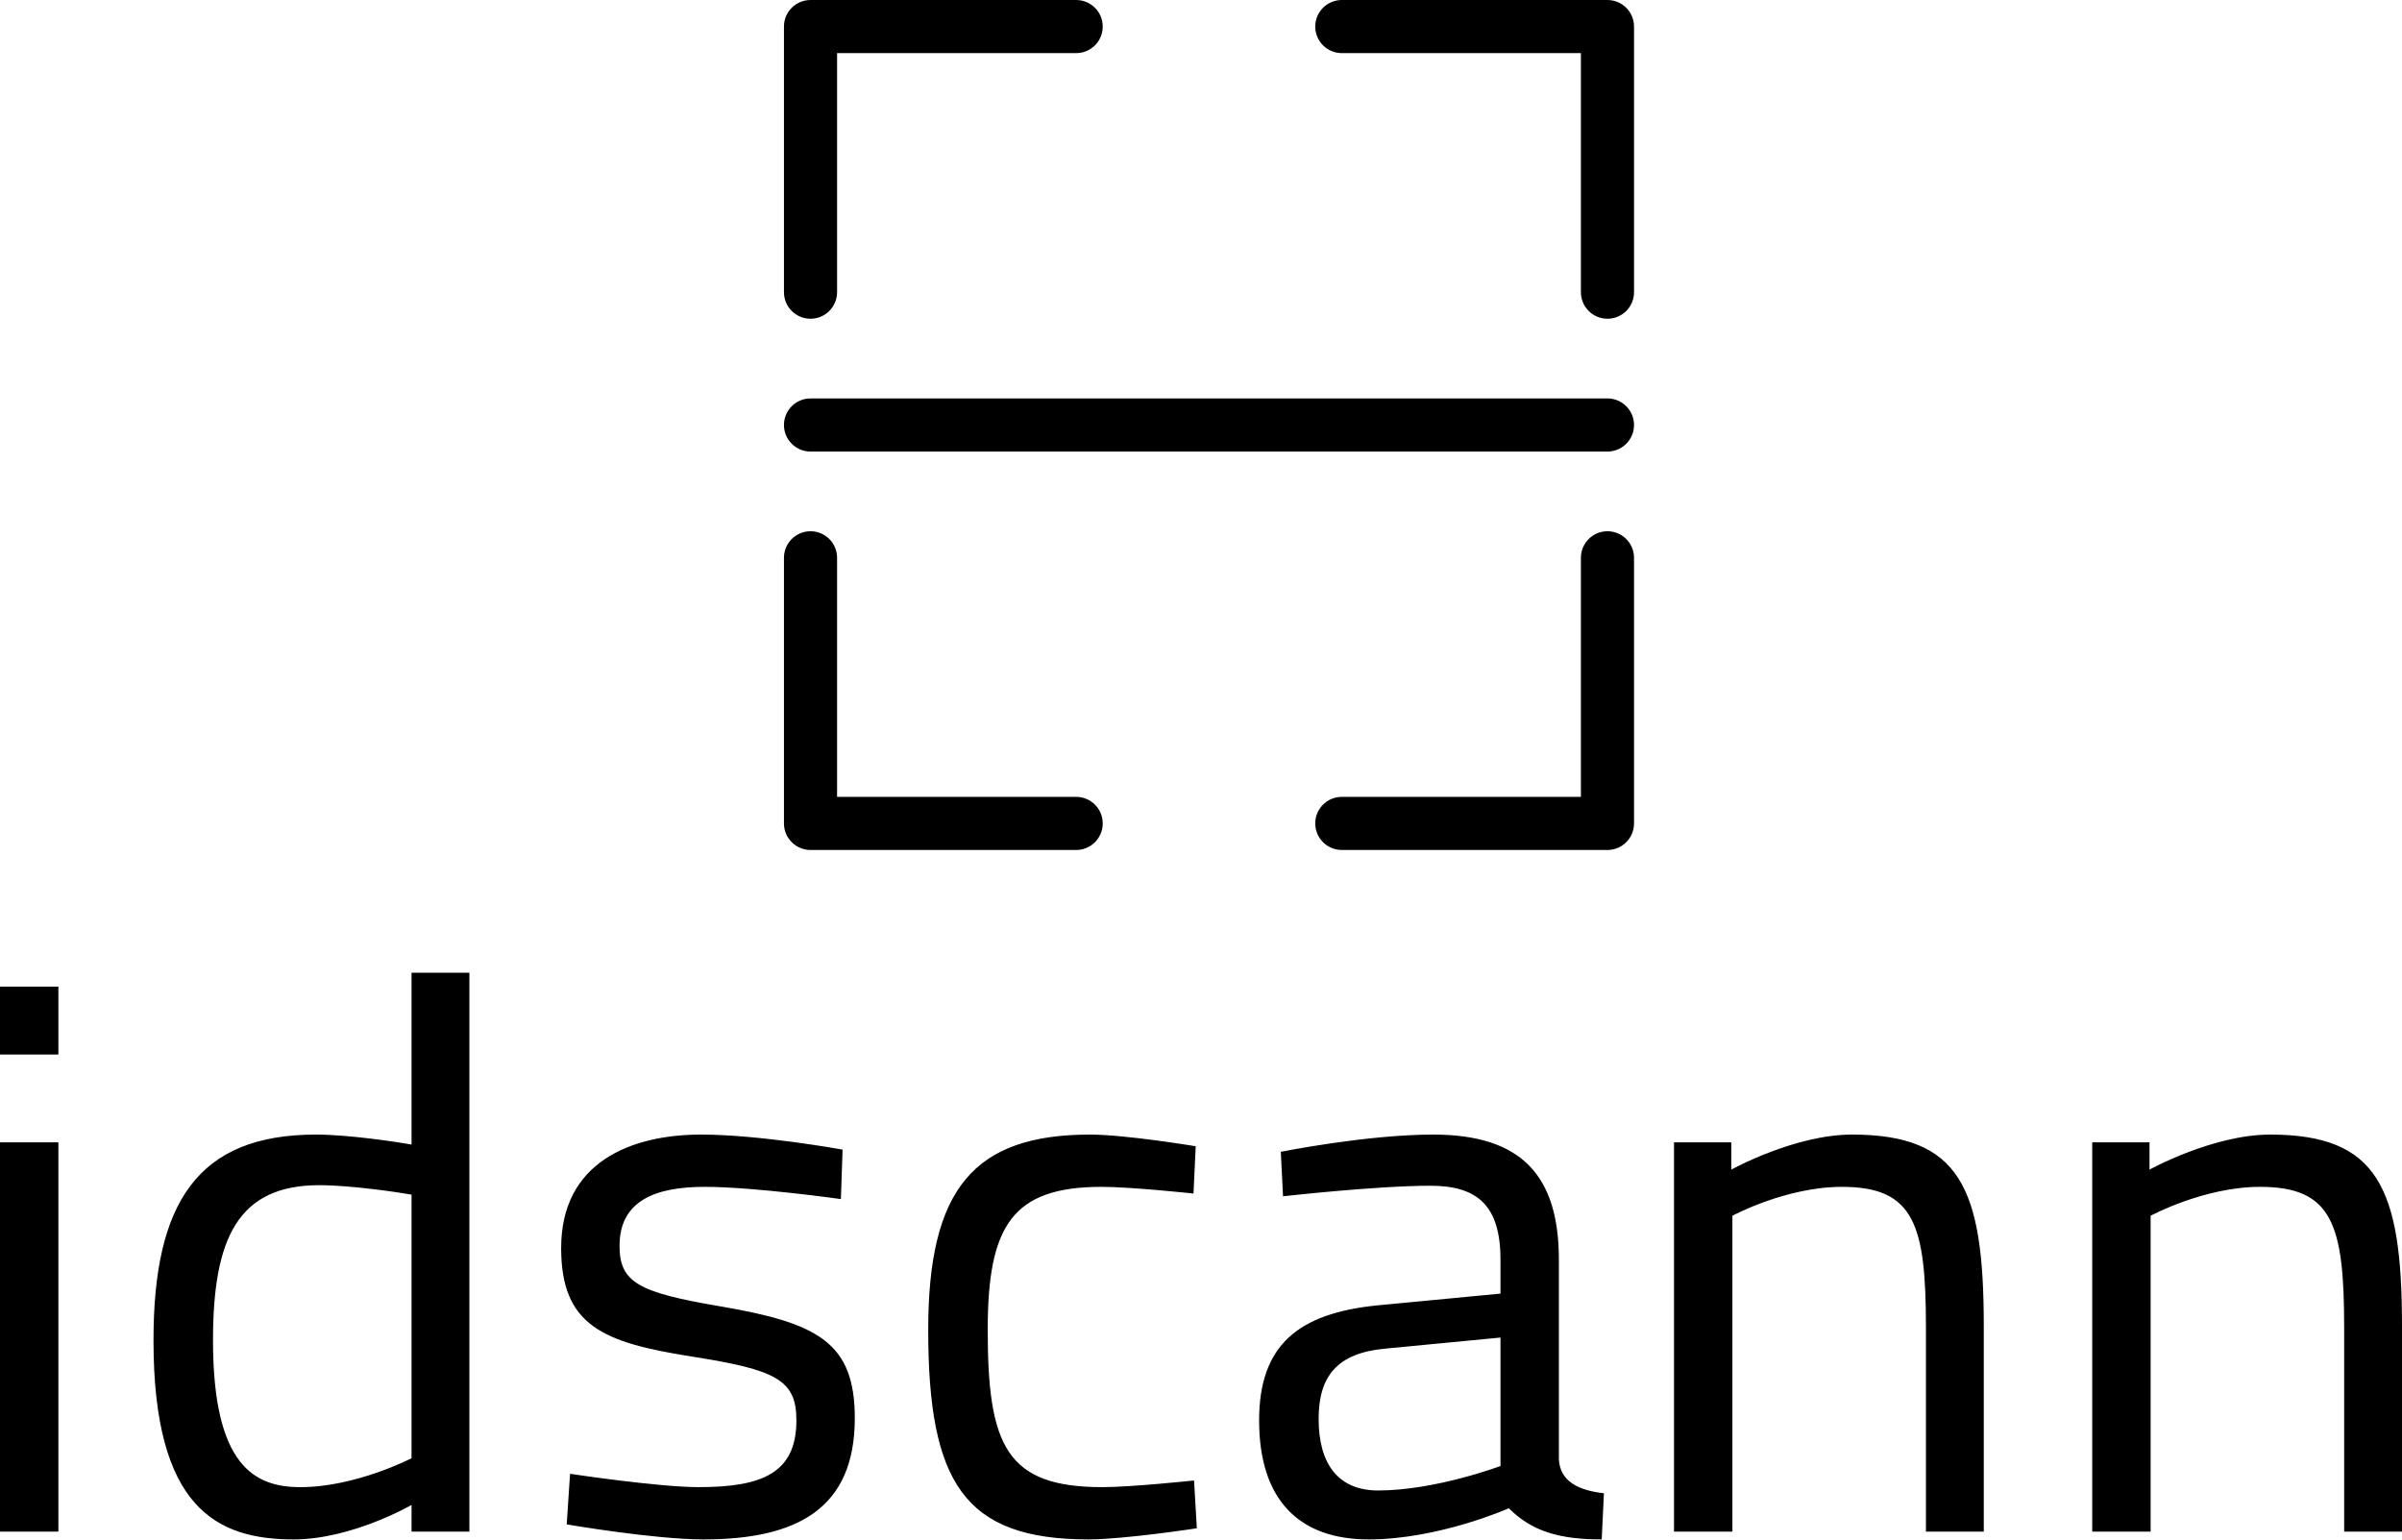
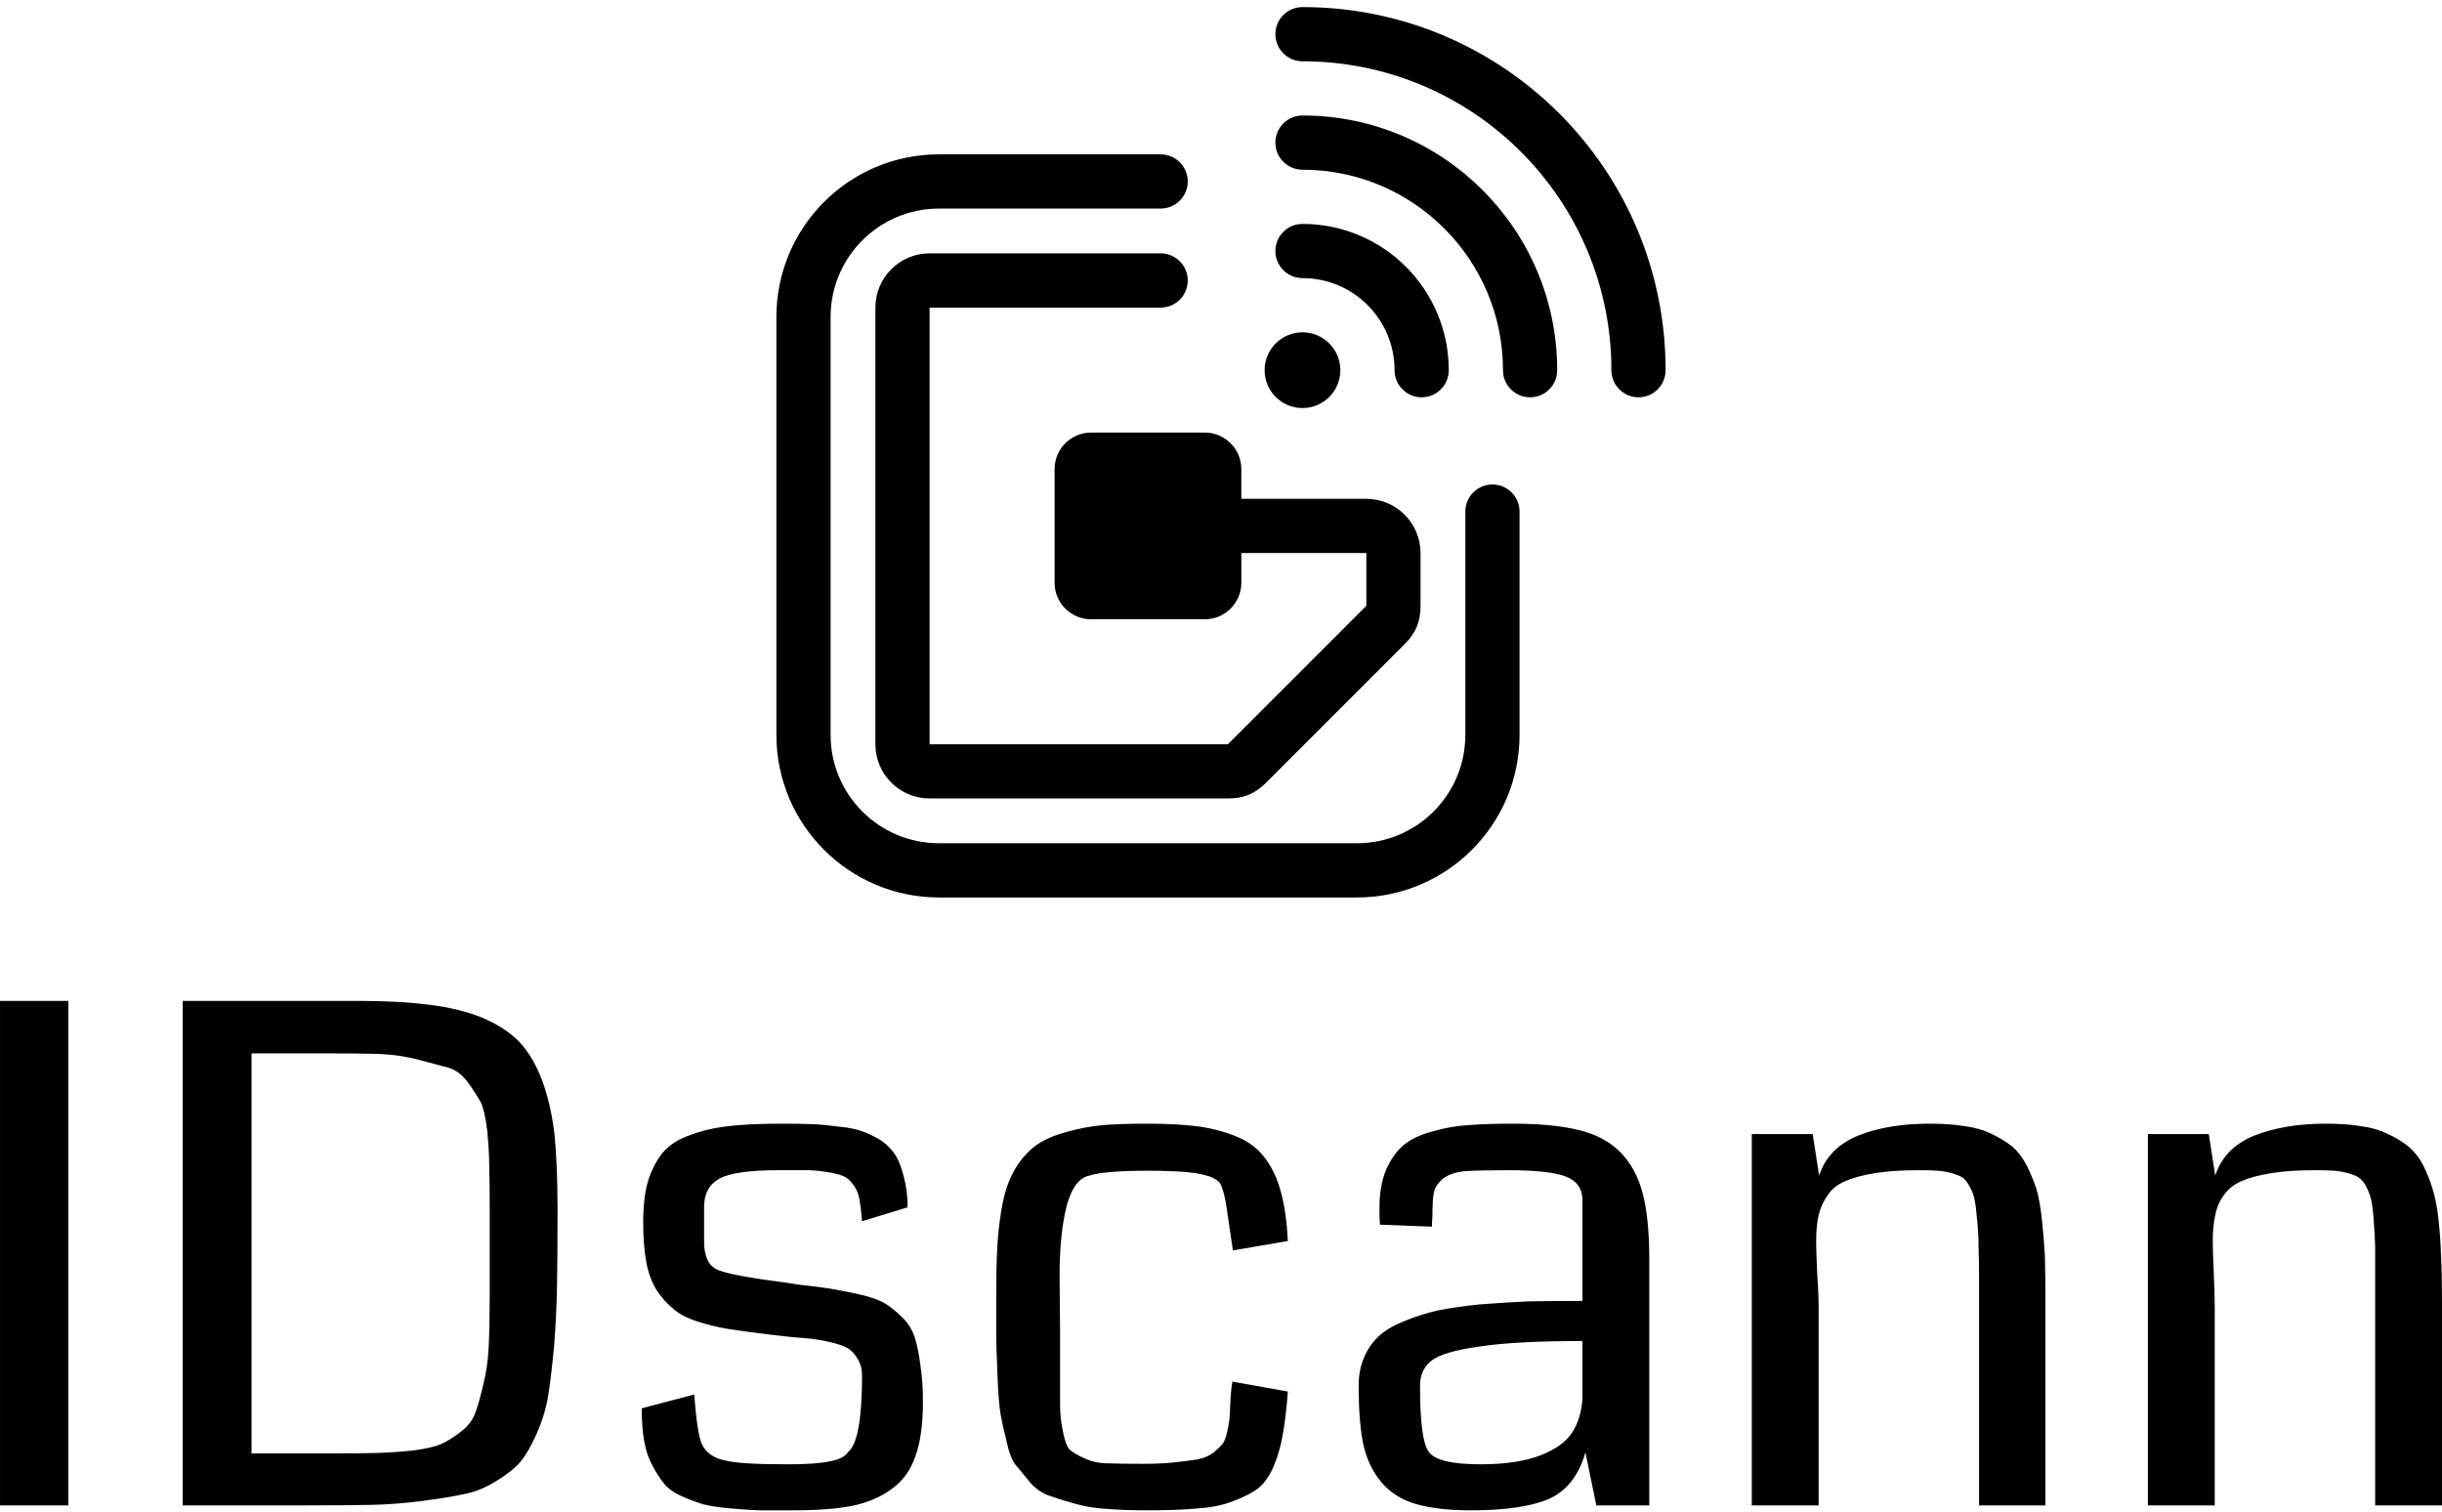
- <svg xmlns="http://www.w3.org/2000/svg" data-v-423bf9ae="" viewBox="0 0 254.308 163" class="iconAbove">
-   <g data-v-423bf9ae="" id="4ebf2208-dc9b-4151-927e-7348dc60329c" fill="black" transform="matrix(5.888125,0,0,5.888125,-5.947006,100.3503)">
-     <path d="M1.01 10.50L2.06 10.50L2.06 3.50L1.01 3.50ZM1.01 1.92L2.06 1.92L2.06 0.70L1.01 0.70ZM9.45 0.45L8.41 0.45L8.41 3.54C8.20 3.50 7.29 3.36 6.69 3.36C4.56 3.36 3.77 4.59 3.77 7.06C3.77 10.08 4.91 10.64 6.29 10.64C7.34 10.64 8.41 10.02 8.41 10.02L8.41 10.50L9.45 10.50ZM6.41 9.70C5.59 9.70 4.84 9.32 4.84 7.06C4.84 5.24 5.28 4.27 6.75 4.27C7.32 4.27 8.19 4.40 8.41 4.44L8.41 9.18C8.41 9.18 7.41 9.70 6.41 9.70ZM16.16 3.63C16.16 3.63 14.67 3.36 13.62 3.36C12.35 3.36 11.10 3.86 11.10 5.40C11.10 6.80 11.86 7.10 13.44 7.35C14.97 7.59 15.33 7.77 15.33 8.50C15.33 9.45 14.71 9.70 13.57 9.70C12.85 9.70 11.26 9.46 11.26 9.46L11.20 10.37C11.20 10.37 12.77 10.64 13.66 10.64C15.34 10.64 16.38 10.09 16.38 8.46C16.38 7.10 15.72 6.75 13.97 6.45C12.49 6.20 12.15 6.02 12.15 5.36C12.15 4.54 12.81 4.30 13.68 4.30C14.57 4.30 16.13 4.52 16.13 4.52ZM20.61 3.36C18.52 3.36 17.70 4.34 17.70 6.87C17.70 9.62 18.35 10.64 20.58 10.64C21.22 10.64 22.53 10.44 22.53 10.44L22.48 9.58C22.48 9.58 21.36 9.70 20.83 9.70C19.10 9.70 18.77 8.95 18.77 6.87C18.77 5.00 19.21 4.30 20.82 4.30C21.35 4.30 22.47 4.42 22.47 4.42L22.51 3.57C22.51 3.57 21.25 3.36 20.61 3.36ZM29.04 5.61C29.04 4.09 28.36 3.36 26.78 3.36C25.58 3.36 24.04 3.67 24.04 3.67L24.08 4.47C24.08 4.47 25.75 4.28 26.73 4.28C27.57 4.28 27.99 4.63 27.99 5.61L27.99 6.22L25.79 6.43C24.35 6.57 23.65 7.15 23.65 8.50C23.65 9.91 24.35 10.64 25.62 10.64C26.88 10.64 28.14 10.08 28.14 10.08C28.56 10.50 29.06 10.64 29.81 10.64L29.85 9.81C29.40 9.76 29.06 9.60 29.04 9.20ZM27.99 7.01L27.99 9.32C27.99 9.32 26.82 9.76 25.79 9.76C25.07 9.76 24.72 9.28 24.72 8.47C24.72 7.70 25.06 7.29 25.91 7.21ZM32.16 10.50L32.16 4.82C32.16 4.82 33.12 4.30 34.13 4.30C35.43 4.30 35.64 4.98 35.64 6.83L35.64 10.50L36.68 10.50L36.68 6.80C36.68 4.31 36.25 3.36 34.31 3.36C33.28 3.36 32.14 3.99 32.14 3.99L32.14 3.50L31.11 3.50L31.11 10.50ZM39.68 10.50L39.68 4.82C39.68 4.82 40.64 4.30 41.65 4.30C42.95 4.30 43.16 4.98 43.16 6.83L43.16 10.50L44.20 10.50L44.20 6.80C44.20 4.31 43.76 3.36 41.83 3.36C40.80 3.36 39.66 3.99 39.66 3.99L39.66 3.50L38.63 3.50L38.63 10.50Z" />
+ <svg xmlns="http://www.w3.org/2000/svg" data-v-423bf9ae="" viewBox="0 0 287.499 178" class="iconAbove">
+   <g data-v-423bf9ae="" id="d95f1f00-8e17-4842-8b0b-2e5053264c07" fill="black" transform="matrix(5.829222,0,0,5.829222,-6.876664,92.60133)">
+     <path d="M2.56 4.33L2.56 14.52L1.18 14.52L1.18 4.33L2.56 4.33ZM12.44 8.53L12.44 8.53L12.44 8.53Q12.44 9.47 12.43 10.07L12.43 10.07L12.43 10.07Q12.42 10.68 12.37 11.31L12.37 11.31L12.37 11.31Q12.31 11.94 12.25 12.31L12.25 12.31L12.25 12.31Q12.19 12.68 12.02 13.07L12.02 13.07L12.02 13.07Q11.85 13.45 11.69 13.64L11.69 13.64L11.69 13.64Q11.53 13.83 11.20 14.03L11.20 14.03L11.20 14.03Q10.88 14.23 10.56 14.29L10.56 14.29L10.56 14.29Q10.25 14.36 9.71 14.43L9.71 14.43L9.71 14.43Q9.17 14.50 8.66 14.51L8.66 14.51L8.66 14.51Q8.14 14.52 7.35 14.52L7.35 14.52L4.87 14.52L4.87 4.33L8.40 4.33L8.40 4.33Q9.26 4.33 9.86 4.41L9.86 4.41L9.86 4.41Q10.45 4.48 10.92 4.67L10.92 4.67L10.92 4.67Q11.39 4.87 11.67 5.16L11.67 5.16L11.67 5.16Q11.95 5.46 12.13 5.94L12.13 5.94L12.13 5.94Q12.31 6.43 12.38 7.04L12.38 7.04L12.38 7.04Q12.44 7.65 12.44 8.53ZM11.07 10.28L11.07 8.55L11.07 8.55Q11.07 7.92 11.06 7.65L11.06 7.65L11.06 7.65Q11.06 7.37 11.02 6.95L11.02 6.95L11.02 6.95Q10.97 6.54 10.89 6.38L10.89 6.38L10.89 6.38Q10.81 6.23 10.64 5.99L10.64 5.99L10.64 5.99Q10.47 5.75 10.24 5.68L10.24 5.68L10.24 5.68Q10.01 5.62 9.64 5.52L9.64 5.52L9.64 5.52Q9.27 5.42 8.81 5.40L8.81 5.40L8.81 5.40Q8.35 5.39 7.70 5.39L7.70 5.39L6.26 5.39L6.26 13.47L7.90 13.47L7.90 13.47Q8.49 13.47 8.82 13.46L8.82 13.46L8.82 13.46Q9.15 13.45 9.53 13.41L9.53 13.41L9.53 13.41Q9.91 13.36 10.09 13.28L10.09 13.28L10.09 13.28Q10.27 13.20 10.49 13.03L10.49 13.03L10.49 13.03Q10.70 12.87 10.78 12.65L10.78 12.65L10.78 12.65Q10.86 12.43 10.94 12.08L10.94 12.08L10.94 12.08Q11.03 11.73 11.05 11.31L11.05 11.31L11.05 11.31Q11.07 10.88 11.07 10.28L11.07 10.28ZM19.82 12.44L19.82 12.44L19.82 12.44Q19.82 13.10 19.67 13.52L19.67 13.52L19.67 13.52Q19.53 13.94 19.20 14.18L19.20 14.18L19.20 14.18Q18.87 14.43 18.39 14.53L18.39 14.53L18.39 14.53Q17.92 14.62 17.19 14.62L17.19 14.62L17.19 14.62Q16.77 14.62 16.51 14.62L16.51 14.62L16.51 14.62Q16.26 14.61 15.92 14.58L15.92 14.58L15.92 14.58Q15.59 14.55 15.39 14.50L15.39 14.50L15.39 14.50Q15.19 14.44 14.96 14.34L14.96 14.34L14.96 14.34Q14.73 14.24 14.60 14.09L14.60 14.09L14.60 14.09Q14.47 13.93 14.36 13.72L14.36 13.72L14.36 13.72Q14.24 13.51 14.19 13.22L14.19 13.22L14.19 13.22Q14.14 12.93 14.14 12.56L14.14 12.56L15.20 12.28L15.20 12.28Q15.26 13.06 15.35 13.27L15.35 13.27L15.35 13.27Q15.47 13.55 15.86 13.62L15.86 13.62L15.86 13.62Q16.15 13.69 17.10 13.69L17.10 13.69L17.10 13.69Q17.66 13.69 17.94 13.63L17.94 13.63L17.94 13.63Q18.22 13.58 18.31 13.44L18.31 13.44L18.31 13.44Q18.59 13.21 18.59 11.90L18.59 11.90L18.59 11.90Q18.59 11.70 18.50 11.56L18.50 11.56L18.50 11.56Q18.42 11.42 18.31 11.35L18.31 11.35L18.31 11.35Q18.19 11.28 17.98 11.23L17.98 11.23L17.98 11.23Q17.77 11.18 17.61 11.16L17.61 11.16L17.61 11.16Q17.44 11.14 17.17 11.12L17.17 11.12L17.17 11.12Q16.89 11.09 16.73 11.07L16.73 11.07L16.73 11.07Q16.23 11.01 15.91 10.96L15.91 10.96L15.91 10.96Q15.60 10.91 15.28 10.81L15.28 10.81L15.28 10.81Q14.96 10.71 14.78 10.55L14.78 10.55L14.78 10.55Q14.59 10.40 14.44 10.17L14.44 10.17L14.44 10.17Q14.29 9.93 14.23 9.59L14.23 9.59L14.23 9.59Q14.17 9.26 14.17 8.79L14.17 8.79L14.17 8.79Q14.17 8.30 14.27 7.96L14.27 7.96L14.27 7.96Q14.38 7.62 14.57 7.39L14.57 7.39L14.57 7.39Q14.77 7.16 15.12 7.04L15.12 7.04L15.12 7.04Q15.46 6.91 15.89 6.86L15.89 6.86L15.89 6.86Q16.32 6.81 16.95 6.81L16.95 6.81L16.95 6.81Q17.34 6.81 17.59 6.82L17.59 6.82L17.59 6.82Q17.83 6.83 18.13 6.87L18.13 6.87L18.13 6.87Q18.43 6.90 18.61 6.97L18.61 6.97L18.61 6.97Q18.80 7.04 18.99 7.16L18.99 7.16L18.99 7.16Q19.17 7.29 19.28 7.47L19.28 7.47L19.28 7.47Q19.38 7.65 19.44 7.91L19.44 7.91L19.44 7.91Q19.51 8.17 19.51 8.50L19.51 8.50L18.59 8.78L18.59 8.78Q18.57 8.52 18.54 8.36L18.54 8.36L18.54 8.36Q18.52 8.21 18.44 8.08L18.44 8.08L18.44 8.08Q18.35 7.95 18.27 7.90L18.27 7.90L18.27 7.90Q18.18 7.84 17.96 7.80L17.96 7.80L17.96 7.80Q17.75 7.76 17.53 7.75L17.53 7.75L17.53 7.75Q17.31 7.75 16.90 7.75L16.90 7.75L16.90 7.75Q16.02 7.75 15.71 7.92L15.71 7.92L15.71 7.92Q15.40 8.09 15.40 8.49L15.40 8.49L15.40 9.19L15.40 9.19Q15.40 9.64 15.67 9.76L15.67 9.76L15.67 9.76Q15.94 9.88 17.12 10.03L17.12 10.03L17.12 10.03Q17.24 10.05 17.30 10.06L17.30 10.06L17.30 10.06Q17.77 10.11 18.05 10.16L18.05 10.16L18.05 10.16Q18.33 10.21 18.63 10.28L18.63 10.28L18.63 10.28Q18.94 10.36 19.10 10.47L19.10 10.47L19.10 10.47Q19.26 10.58 19.42 10.74L19.42 10.74L19.42 10.74Q19.58 10.90 19.66 11.14L19.66 11.14L19.66 11.14Q19.73 11.38 19.77 11.70L19.77 11.70L19.77 11.70Q19.82 12.01 19.82 12.44ZM27.19 9.18L27.19 9.18L26.08 9.37L25.94 8.42L25.94 8.42Q25.88 8.09 25.81 8.00L25.81 8.00L25.81 8.00Q25.63 7.79 24.82 7.77L24.82 7.77L24.82 7.77Q24.63 7.76 24.40 7.76L24.40 7.76L24.40 7.76Q23.47 7.76 23.18 7.86L23.18 7.86L23.18 7.86Q22.87 7.92 22.72 8.48L22.72 8.48L22.72 8.48Q22.58 9.05 22.58 9.87L22.58 9.87L22.59 11.05L22.59 11.05Q22.59 11.30 22.59 11.73L22.59 11.73L22.59 11.73Q22.59 12.29 22.59 12.52L22.59 12.52L22.59 12.52Q22.59 12.75 22.65 13.04L22.65 13.04L22.65 13.04Q22.71 13.33 22.79 13.40L22.79 13.40L22.79 13.40Q22.87 13.47 23.08 13.57L23.08 13.57L23.08 13.57Q23.30 13.67 23.55 13.67L23.55 13.67L23.55 13.67Q23.80 13.68 24.27 13.68L24.27 13.68L24.27 13.68Q24.64 13.68 24.91 13.65L24.91 13.65L24.91 13.65Q25.18 13.62 25.37 13.59L25.37 13.59L25.37 13.59Q25.56 13.55 25.68 13.46L25.68 13.46L25.68 13.46Q25.80 13.36 25.86 13.29L25.86 13.29L25.86 13.29Q25.93 13.21 25.96 13.05L25.96 13.05L25.96 13.05Q26.00 12.89 26.01 12.78L26.01 12.78L26.01 12.78Q26.02 12.66 26.03 12.42L26.03 12.42L26.03 12.42Q26.04 12.19 26.07 12.02L26.07 12.02L27.19 12.22L27.19 12.22Q27.15 12.75 27.09 13.07L27.09 13.07L27.09 13.07Q27.04 13.39 26.92 13.69L26.92 13.69L26.92 13.69Q26.80 13.99 26.62 14.15L26.62 14.15L26.62 14.15Q26.44 14.30 26.12 14.42L26.12 14.42L26.12 14.42Q25.81 14.55 25.39 14.58L25.39 14.58L25.39 14.58Q24.96 14.62 24.34 14.62L24.34 14.62L24.34 14.62Q23.88 14.62 23.53 14.59L23.53 14.59L23.53 14.59Q23.17 14.57 22.87 14.48L22.87 14.48L22.87 14.48Q22.58 14.40 22.36 14.32L22.36 14.32L22.36 14.32Q22.14 14.24 21.97 14.04L21.97 14.04L21.97 14.04Q21.81 13.84 21.69 13.70L21.69 13.70L21.69 13.70Q21.58 13.56 21.51 13.23L21.51 13.23L21.51 13.23Q21.43 12.91 21.39 12.69L21.39 12.69L21.39 12.69Q21.35 12.46 21.33 12.00L21.33 12.00L21.33 12.00Q21.31 11.54 21.30 11.22L21.30 11.22L21.30 11.22Q21.30 10.90 21.30 10.29L21.30 10.29L21.30 10.29Q21.30 9.74 21.32 9.34L21.32 9.34L21.32 9.34Q21.34 8.94 21.40 8.58L21.40 8.58L21.40 8.58Q21.46 8.21 21.56 7.97L21.56 7.97L21.56 7.97Q21.66 7.72 21.83 7.51L21.83 7.51L21.83 7.51Q22.00 7.30 22.21 7.18L22.21 7.18L22.21 7.18Q22.43 7.05 22.75 6.97L22.75 6.97L22.75 6.97Q23.06 6.88 23.44 6.84L23.44 6.84L23.44 6.84Q23.82 6.81 24.33 6.81L24.33 6.81L24.33 6.81Q24.98 6.81 25.42 6.87L25.42 6.87L25.42 6.87Q25.86 6.94 26.20 7.09L26.20 7.09L26.20 7.09Q26.54 7.24 26.74 7.52L26.74 7.52L26.74 7.52Q26.94 7.79 27.05 8.19L27.05 8.19L27.05 8.19Q27.16 8.59 27.19 9.18ZM34.49 9.56L34.49 14.52L33.42 14.52L33.20 13.45L33.20 13.45Q33.00 14.15 32.46 14.39L32.46 14.39L32.46 14.39Q31.92 14.62 30.89 14.62L30.89 14.62L30.89 14.62Q30.21 14.62 29.77 14.49L29.77 14.49L29.77 14.49Q29.33 14.36 29.07 14.04L29.07 14.04L29.07 14.04Q28.81 13.73 28.71 13.27L28.71 13.27L28.71 13.27Q28.62 12.82 28.62 12.10L28.62 12.10L28.62 12.10Q28.62 11.78 28.73 11.53L28.73 11.53L28.73 11.53Q28.84 11.27 29.04 11.09L29.04 11.09L29.04 11.09Q29.23 10.92 29.56 10.79L29.56 10.79L29.56 10.79Q29.88 10.66 30.23 10.58L30.23 10.58L30.23 10.58Q30.58 10.51 31.07 10.46L31.07 10.46L31.07 10.46Q31.57 10.42 32.04 10.40L32.04 10.40L32.04 10.40Q32.51 10.39 33.14 10.39L33.14 10.39L33.14 8.36L33.14 8.36Q33.14 8.01 32.81 7.88L32.81 7.88L32.81 7.88Q32.48 7.75 31.64 7.75L31.64 7.75L31.64 7.75Q31.06 7.75 30.76 7.77L30.76 7.77L30.76 7.77Q30.47 7.80 30.31 7.93L30.31 7.93L30.31 7.93Q30.16 8.07 30.14 8.20L30.14 8.20L30.14 8.20Q30.11 8.33 30.11 8.68L30.11 8.68L30.11 8.68Q30.10 8.81 30.10 8.89L30.10 8.89L29.05 8.85L29.05 8.85Q29.04 8.74 29.04 8.52L29.04 8.52L29.04 8.52Q29.04 8.07 29.17 7.75L29.17 7.75L29.17 7.75Q29.31 7.43 29.52 7.25L29.52 7.25L29.52 7.25Q29.73 7.07 30.10 6.97L30.10 6.97L30.10 6.97Q30.47 6.86 30.83 6.84L30.83 6.84L30.83 6.84Q31.19 6.81 31.73 6.81L31.73 6.81L31.73 6.81Q32.55 6.81 33.07 6.94L33.07 6.94L33.07 6.94Q33.58 7.06 33.91 7.39L33.91 7.39L33.91 7.39Q34.23 7.72 34.36 8.23L34.36 8.23L34.36 8.23Q34.49 8.74 34.49 9.56L34.49 9.56ZM33.14 12.37L33.14 12.37L33.14 11.20L33.14 11.20Q31.79 11.20 31.07 11.31L31.07 11.31L31.07 11.31Q30.34 11.41 30.10 11.59L30.10 11.59L30.10 11.59Q29.86 11.77 29.86 12.10L29.86 12.10L29.86 12.10Q29.86 12.11 29.86 12.14L29.86 12.14L29.86 12.14Q29.86 13.18 30.03 13.43L30.03 13.43L30.03 13.43Q30.20 13.69 31.08 13.69L31.08 13.69L31.08 13.69Q31.82 13.69 32.29 13.51L32.29 13.51L32.29 13.51Q32.75 13.33 32.93 13.05L32.93 13.05L32.93 13.05Q33.11 12.78 33.14 12.37ZM42.49 10.36L42.49 14.52L41.15 14.52L41.15 9.98L41.15 9.98Q41.15 9.54 41.14 9.28L41.14 9.28L41.14 9.28Q41.14 9.02 41.11 8.75L41.11 8.75L41.11 8.75Q41.09 8.48 41.06 8.35L41.06 8.35L41.06 8.35Q41.04 8.22 40.96 8.08L40.96 8.08L40.96 8.08Q40.89 7.95 40.82 7.90L40.82 7.90L40.82 7.90Q40.74 7.85 40.60 7.81L40.60 7.81L40.60 7.81Q40.46 7.77 40.31 7.76L40.31 7.76L40.31 7.76Q40.17 7.75 39.93 7.75L39.93 7.75L39.93 7.75Q39.41 7.75 39.04 7.81L39.04 7.81L39.04 7.81Q38.68 7.87 38.45 7.97L38.45 7.97L38.45 7.97Q38.21 8.07 38.09 8.26L38.09 8.26L38.09 8.26Q37.96 8.44 37.91 8.66L37.91 8.66L37.91 8.66Q37.86 8.87 37.86 9.19L37.86 9.19L37.86 9.19Q37.86 9.37 37.88 9.81L37.88 9.81L37.88 9.81Q37.91 10.25 37.91 10.52L37.91 10.52L37.91 14.52L36.56 14.52L36.56 7.02L37.79 7.02L37.92 7.86L37.92 7.86Q38.10 7.30 38.71 7.05L38.71 7.05L38.71 7.05Q39.31 6.81 40.15 6.81L40.15 6.81L40.15 6.81Q40.55 6.81 40.86 6.86L40.86 6.86L40.86 6.86Q41.17 6.90 41.41 7.02L41.41 7.02L41.41 7.02Q41.64 7.13 41.82 7.27L41.82 7.27L41.82 7.27Q41.99 7.42 42.11 7.65L42.11 7.65L42.11 7.65Q42.23 7.89 42.31 8.13L42.31 8.13L42.31 8.13Q42.38 8.38 42.42 8.75L42.42 8.75L42.42 8.75Q42.46 9.12 42.48 9.48L42.48 9.48L42.48 9.48Q42.49 9.85 42.49 10.36L42.49 10.36ZM50.50 10.36L50.50 14.52L49.15 14.52L49.15 9.98L49.15 9.98Q49.15 9.54 49.15 9.28L49.15 9.28L49.15 9.28Q49.14 9.02 49.12 8.75L49.12 8.75L49.12 8.75Q49.10 8.48 49.07 8.35L49.07 8.35L49.07 8.35Q49.04 8.22 48.97 8.08L48.97 8.08L48.97 8.08Q48.90 7.95 48.82 7.90L48.82 7.90L48.82 7.90Q48.75 7.85 48.60 7.81L48.60 7.81L48.60 7.81Q48.46 7.77 48.32 7.76L48.32 7.76L48.32 7.76Q48.17 7.75 47.93 7.75L47.93 7.75L47.93 7.75Q47.41 7.75 47.05 7.81L47.05 7.81L47.05 7.81Q46.68 7.87 46.45 7.97L46.45 7.97L46.45 7.97Q46.22 8.07 46.09 8.26L46.09 8.26L46.09 8.26Q45.96 8.44 45.92 8.66L45.92 8.66L45.92 8.66Q45.87 8.87 45.87 9.19L45.87 9.19L45.87 9.19Q45.87 9.37 45.89 9.81L45.89 9.81L45.89 9.81Q45.91 10.25 45.91 10.52L45.91 10.52L45.91 14.52L44.56 14.52L44.56 7.02L45.79 7.02L45.92 7.86L45.92 7.86Q46.10 7.30 46.71 7.05L46.71 7.05L46.71 7.05Q47.32 6.81 48.16 6.81L48.16 6.81L48.16 6.81Q48.56 6.81 48.86 6.86L48.86 6.86L48.86 6.86Q49.17 6.90 49.41 7.02L49.41 7.02L49.41 7.02Q49.65 7.13 49.82 7.27L49.82 7.27L49.82 7.27Q50.00 7.42 50.12 7.65L50.12 7.65L50.12 7.65Q50.24 7.89 50.31 8.13L50.31 8.13L50.31 8.13Q50.39 8.38 50.43 8.75L50.43 8.75L50.43 8.75Q50.47 9.12 50.48 9.48L50.48 9.48L50.48 9.48Q50.50 9.85 50.50 10.36L50.50 10.36Z" />
  </g>
-   <g data-v-423bf9ae="" id="faff980c-6843-4011-a335-f0b615e9e068" transform="matrix(2.8125,0,0,2.8125,83,0)" stroke="none" fill="black">
-     <g data-name="16-scan">
-       <path d="M31 17H1a1 1 0 0 1 0-2h30a1 1 0 0 1 0 2zM1 12a1 1 0 0 1-1-1V1a1 1 0 0 1 1-1h10a1 1 0 0 1 0 2H2v9a1 1 0 0 1-1 1zM31 12a1 1 0 0 1-1-1V2h-9a1 1 0 0 1 0-2h10a1 1 0 0 1 1 1v10a1 1 0 0 1-1 1zM31 32H21a1 1 0 0 1 0-2h9v-9a1 1 0 0 1 2 0v10a1 1 0 0 1-1 1zM11 32H1a1 1 0 0 1-1-1V21a1 1 0 0 1 2 0v9h9a1 1 0 0 1 0 2z" />
-     </g>
+   <g data-v-423bf9ae="" id="bde1e2ab-02e1-4ac5-85a9-c8df4bcac67e" transform="matrix(1.079253,0,0,1.079253,89.5154,-0.5145276)" stroke="none" fill="black">
+     <path d="M69.184 40.862a2.957 2.957 0 0 0 5.914 0c0-8.814-7.145-15.958-15.958-15.958-1.634 0-2.956 1.324-2.956 2.957s1.322 2.957 2.956 2.957c5.548-.001 10.044 4.496 10.044 10.044zM59.14 1.25a2.956 2.956 0 0 0-2.956 2.957 2.956 2.956 0 0 0 2.956 2.957c18.61 0 33.698 15.086 33.698 33.698a2.956 2.956 0 1 0 5.914 0c0-21.877-17.736-39.612-39.612-39.612z" />
+     <path d="M79.862 53.33a2.957 2.957 0 0 0-2.957 2.958v24.356c0 6.531-5.295 11.826-11.827 11.826H19.491c-6.532 0-11.827-5.295-11.827-11.826V35.057c0-6.532 5.295-11.827 11.827-11.827h24.176a2.957 2.957 0 0 0 0-5.915H19.491c-9.797 0-17.74 7.943-17.74 17.741v45.587c0 9.798 7.943 17.74 17.74 17.74h45.587c9.798 0 17.741-7.942 17.741-17.74V56.287a2.958 2.958 0 0 0-2.957-2.957z" />
+     <circle cx="59.14" cy="40.862" r="4.131" />
+     <path d="M59.14 13.077c-1.634 0-2.956 1.324-2.956 2.957s1.322 2.957 2.956 2.957c12.079 0 21.871 9.792 21.871 21.872a2.957 2.957 0 0 0 5.914 0c0-15.346-12.441-27.786-27.785-27.786zM32.099 51.648v12.404a3.989 3.989 0 0 0 3.983 3.984h12.405a3.99 3.99 0 0 0 3.984-3.984v-3.245h13.634v5.758L51 81.67H18.464V56.492 34.031h25.204a2.957 2.957 0 0 0 0-5.914H18.464a5.913 5.913 0 0 0-5.913 5.914V81.67a5.913 5.913 0 0 0 5.913 5.914H51c1.729 0 2.958-.509 4.181-1.731l15.105-15.106c1.224-1.223 1.732-2.451 1.732-4.181v-5.758a5.914 5.914 0 0 0-5.914-5.914H52.47v-3.245a3.989 3.989 0 0 0-3.984-3.983H36.082a3.986 3.986 0 0 0-3.983 3.982z" />
  </g>
</svg>
